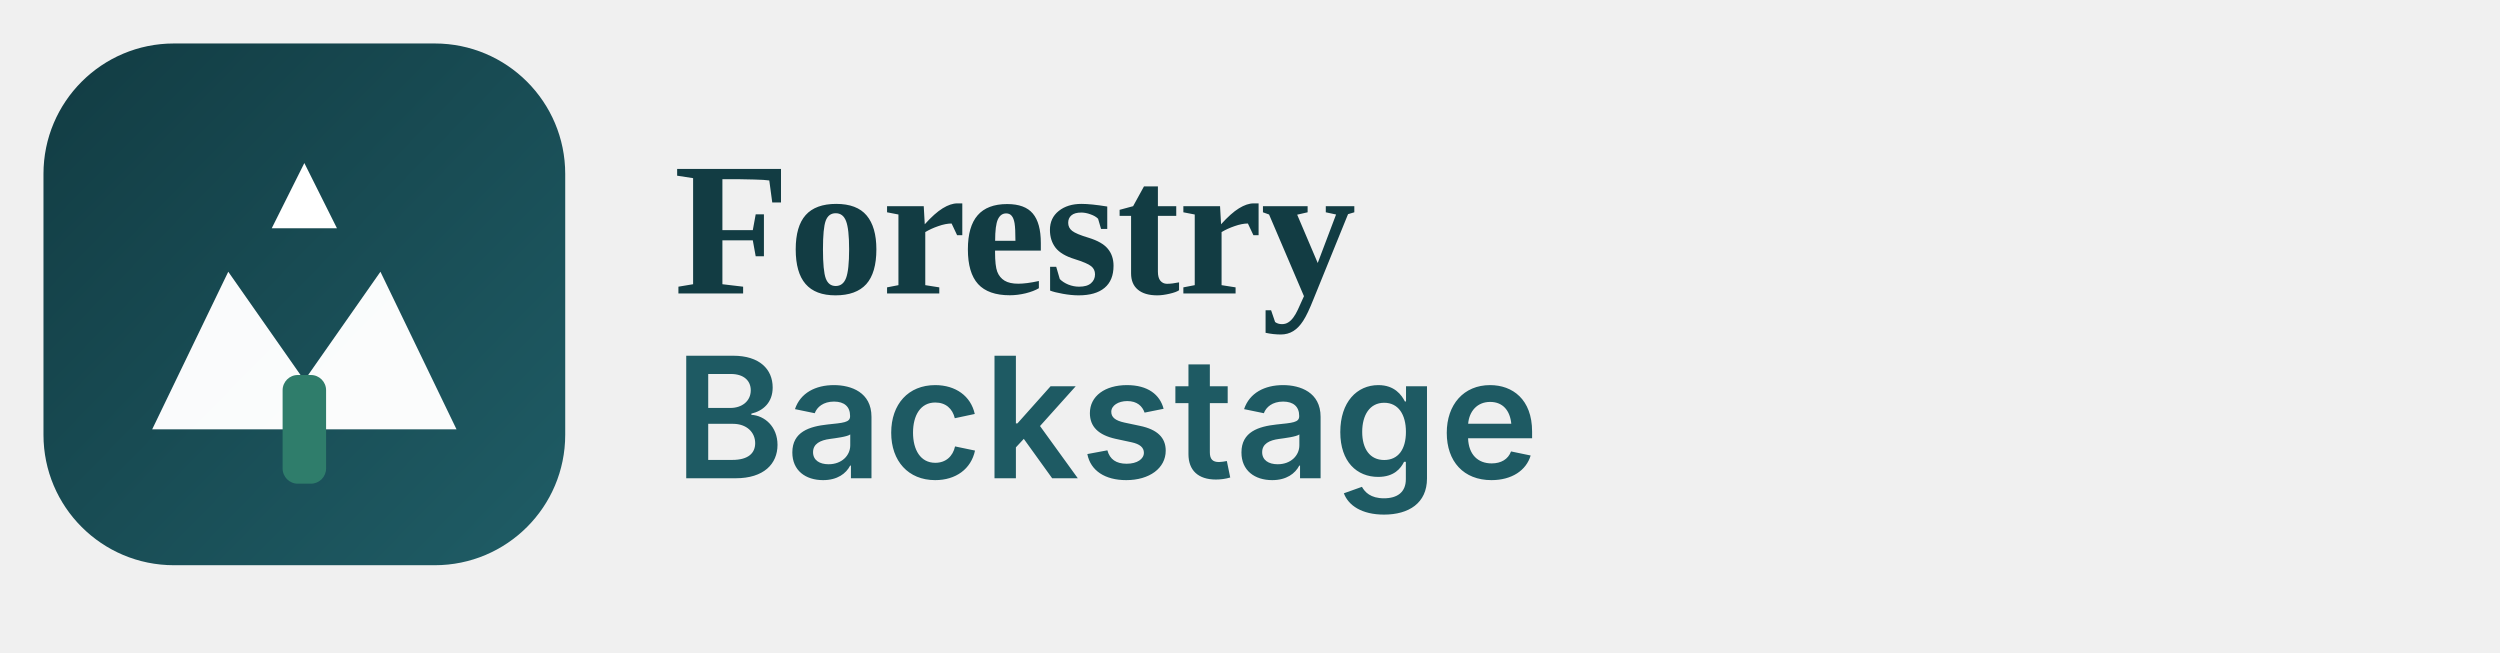
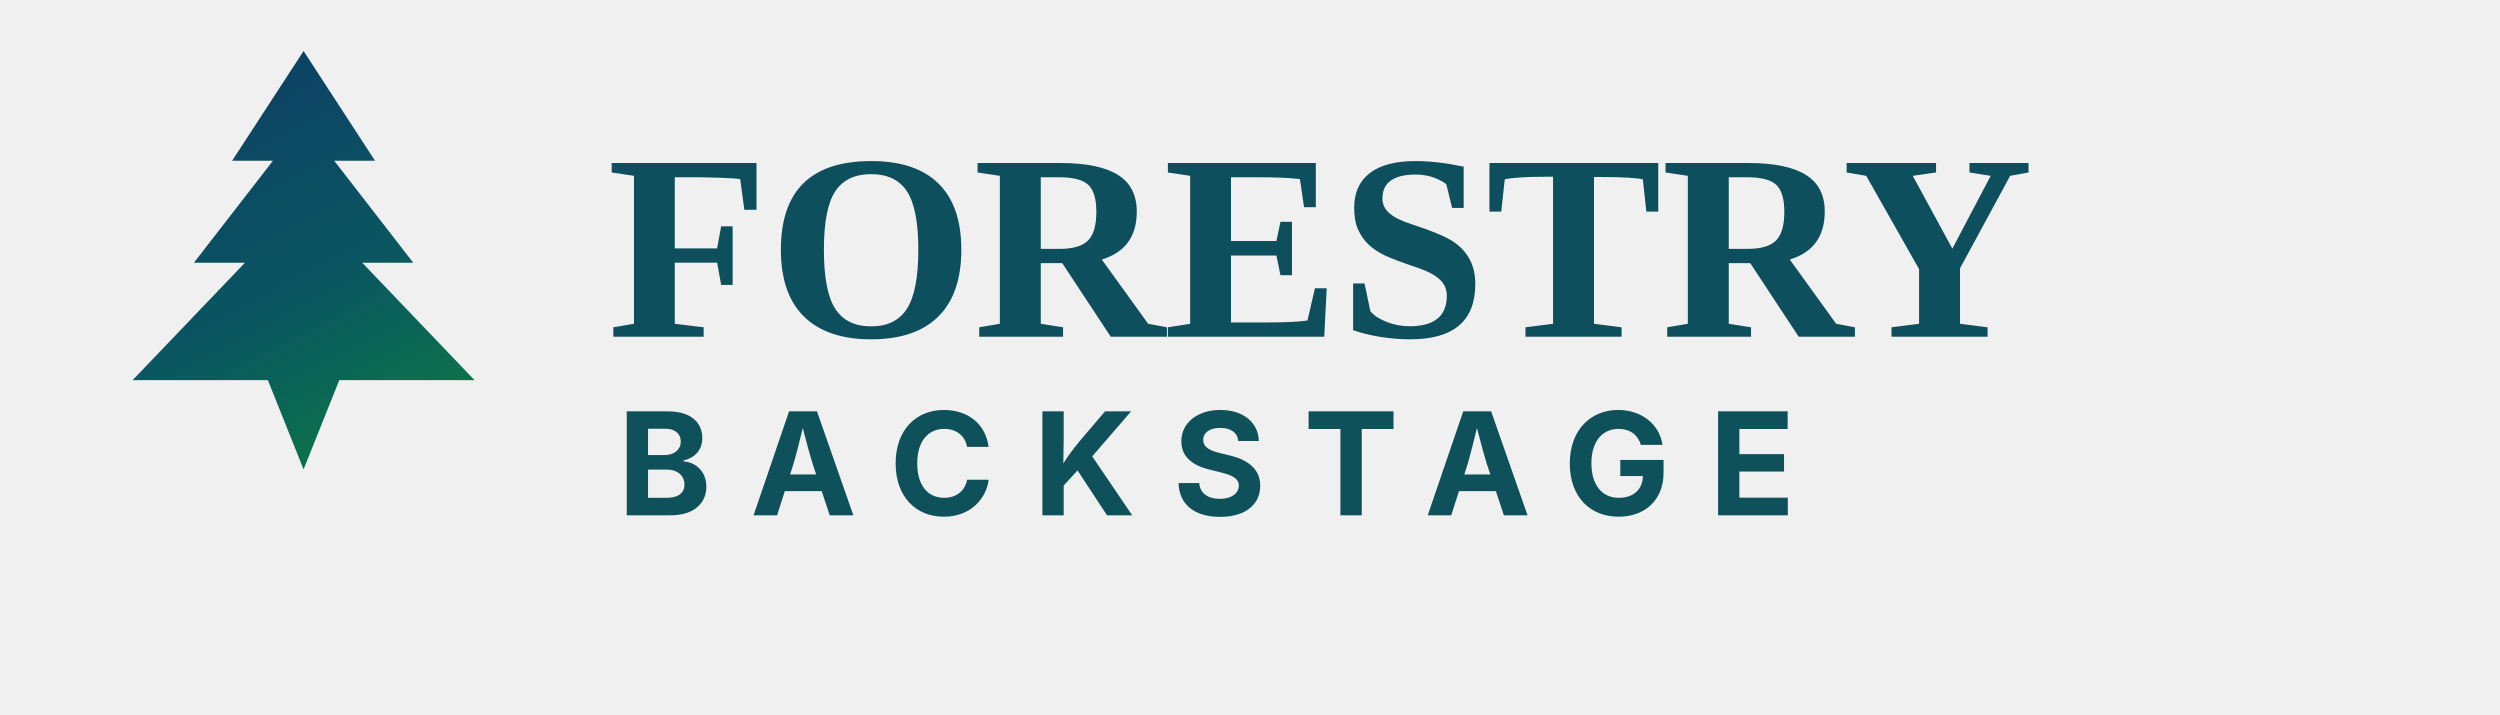
- <svg xmlns="http://www.w3.org/2000/svg" viewBox="0 0 460 120" fill="none" role="img" aria-labelledby="title desc">
+ <svg xmlns="http://www.w3.org/2000/svg" viewBox="0 0 980 280" fill="none" role="img" aria-labelledby="title desc">
  <defs>
-     <linearGradient id="fb-lockup-bg" x1="10" y1="8" x2="98" y2="94" gradientUnits="userSpaceOnUse">
-       <stop stop-color="#123C43" />
-       <stop offset="1" stop-color="#1E5A63" />
+     <linearGradient id="fb-tree-lockup" x1="78" y1="24" x2="160" y2="184" gradientUnits="userSpaceOnUse">
+       <stop stop-color="#0D3F65" />
+       <stop offset="0.55" stop-color="#0A5661" />
+       <stop offset="1" stop-color="#0B7A43" />
    </linearGradient>
  </defs>
-   <rect x="8" y="8" width="96" height="96" rx="24" fill="url(#fb-lockup-bg)" />
-   <path d="M28 79L42 50L56 70L70 50L84 79H28Z" fill="#FFFFFF" fill-opacity="0.98" />
-   <path d="M50 42L56 30L62 42H50Z" fill="#FFFFFF" />
-   <rect x="52" y="69" width="8" height="20" rx="2.8" fill="#2F7D6B" />
-   <text x="124" y="54" fill="#123C43" font-size="35" font-family="Fraunces, 'Times New Roman', serif" font-weight="600" letter-spacing="-0.3">Forestry</text>
-   <text x="124" y="88" fill="#1E5A63" font-size="31" font-family="Inter, 'Segoe UI', sans-serif" font-weight="600" letter-spacing="0.2">Backstage</text>
+   <path d="M119 20L147 63H131L162 103H142L186 149H133L119 184L105 149H52L96 103H76L107 63H91L119 20Z" fill="url(#fb-tree-lockup)" />
+   <text x="238" y="132" fill="#0D4F5C" font-size="104" font-family="Fraunces, 'Times New Roman', serif" font-weight="600" letter-spacing="-0.5">FORESTRY</text>
+   <text x="242" y="202" fill="#0F515A" font-size="56" font-family="Inter, 'Segoe UI', sans-serif" font-weight="700" letter-spacing="15">BACKSTAGE</text>
</svg>
